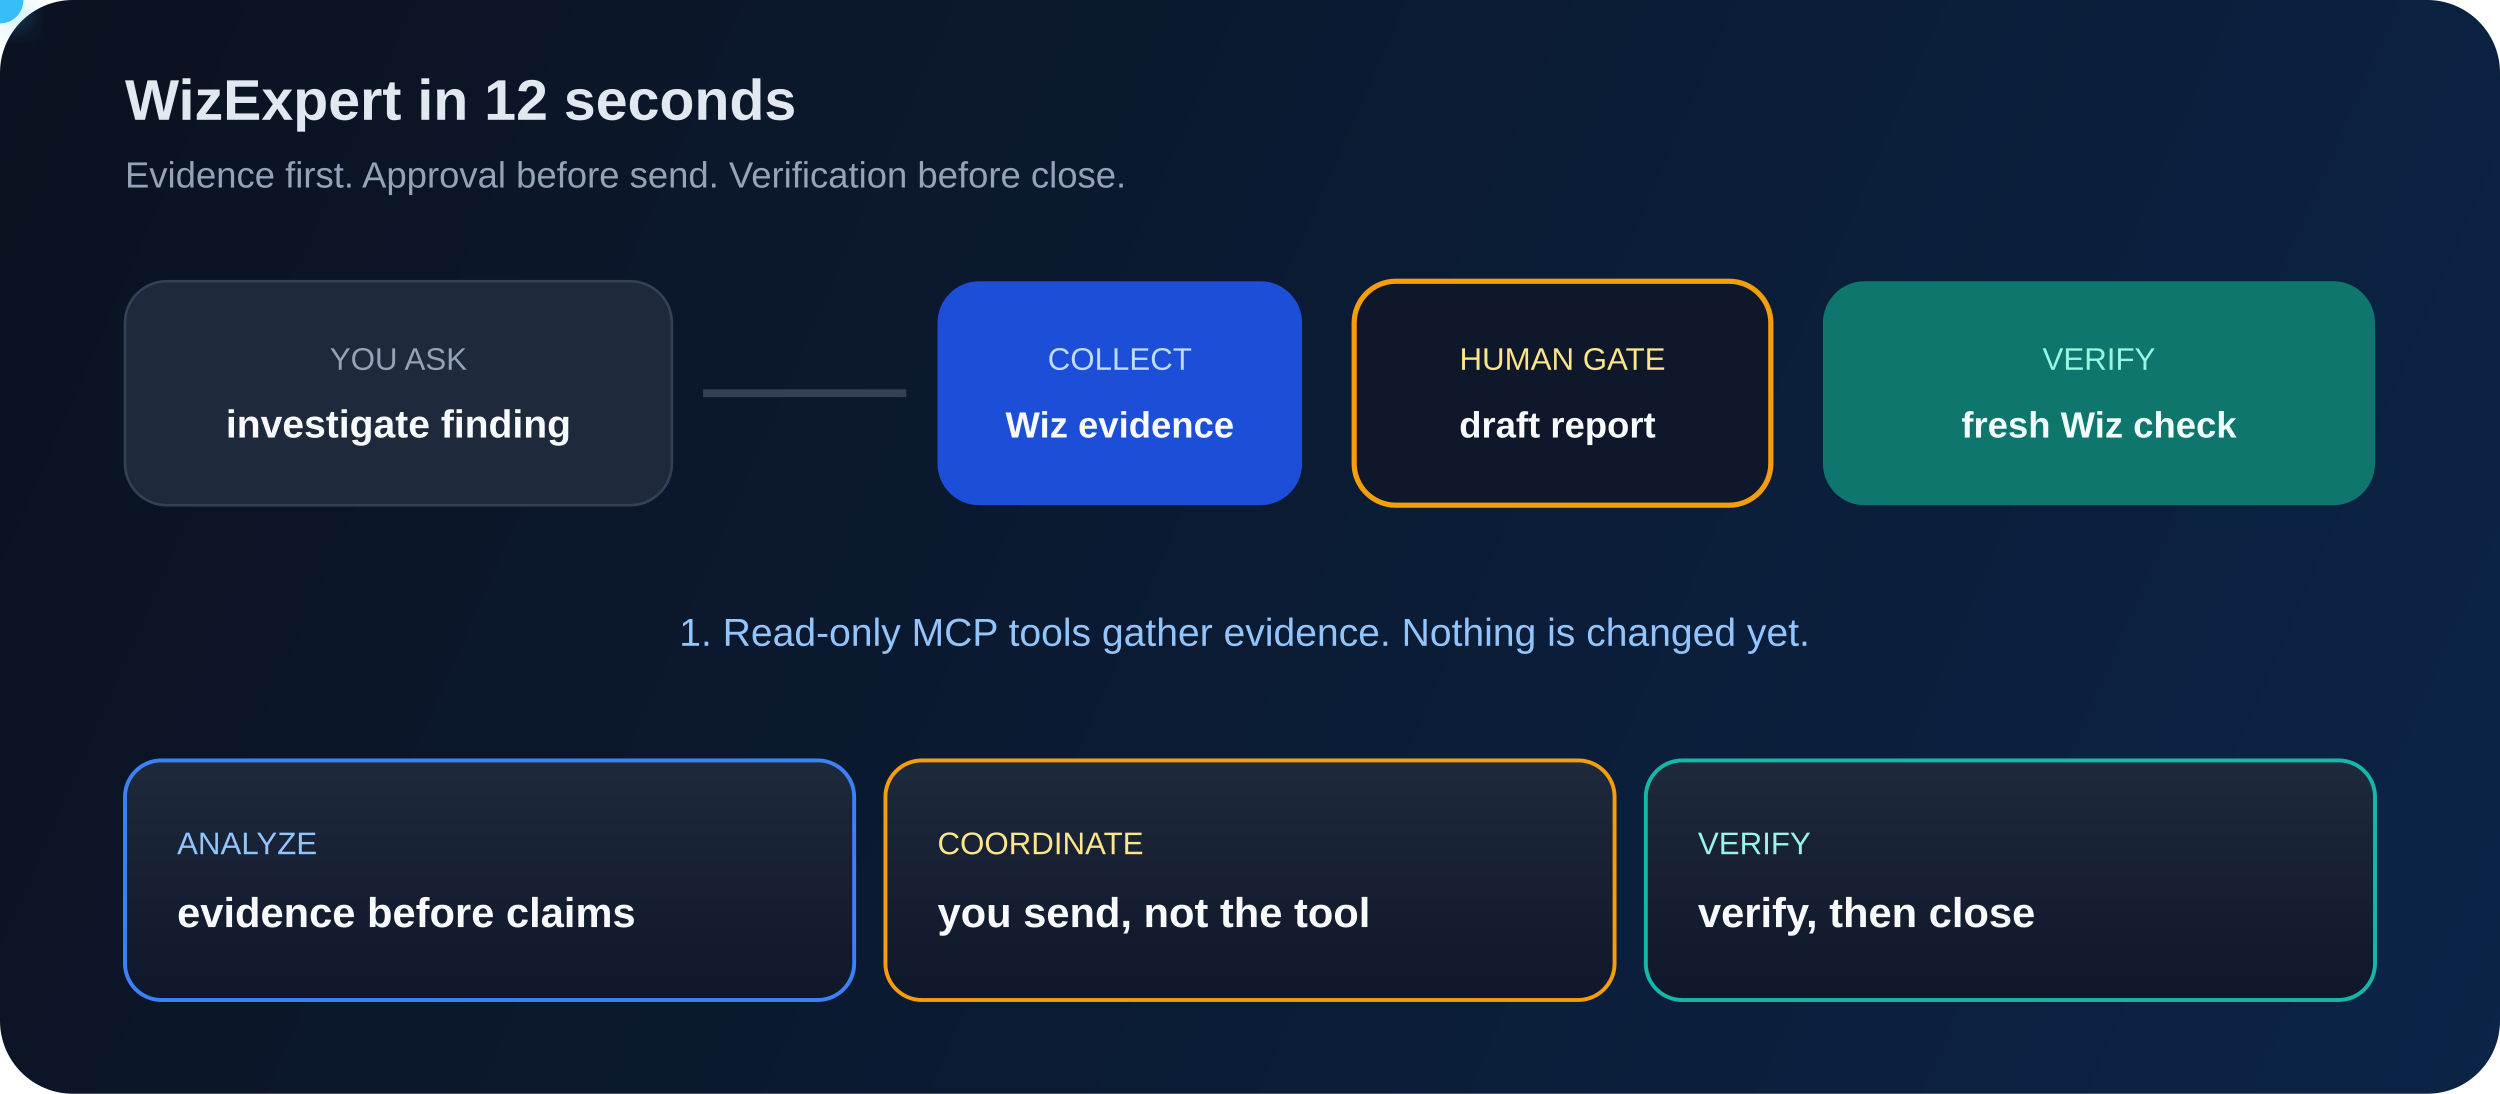
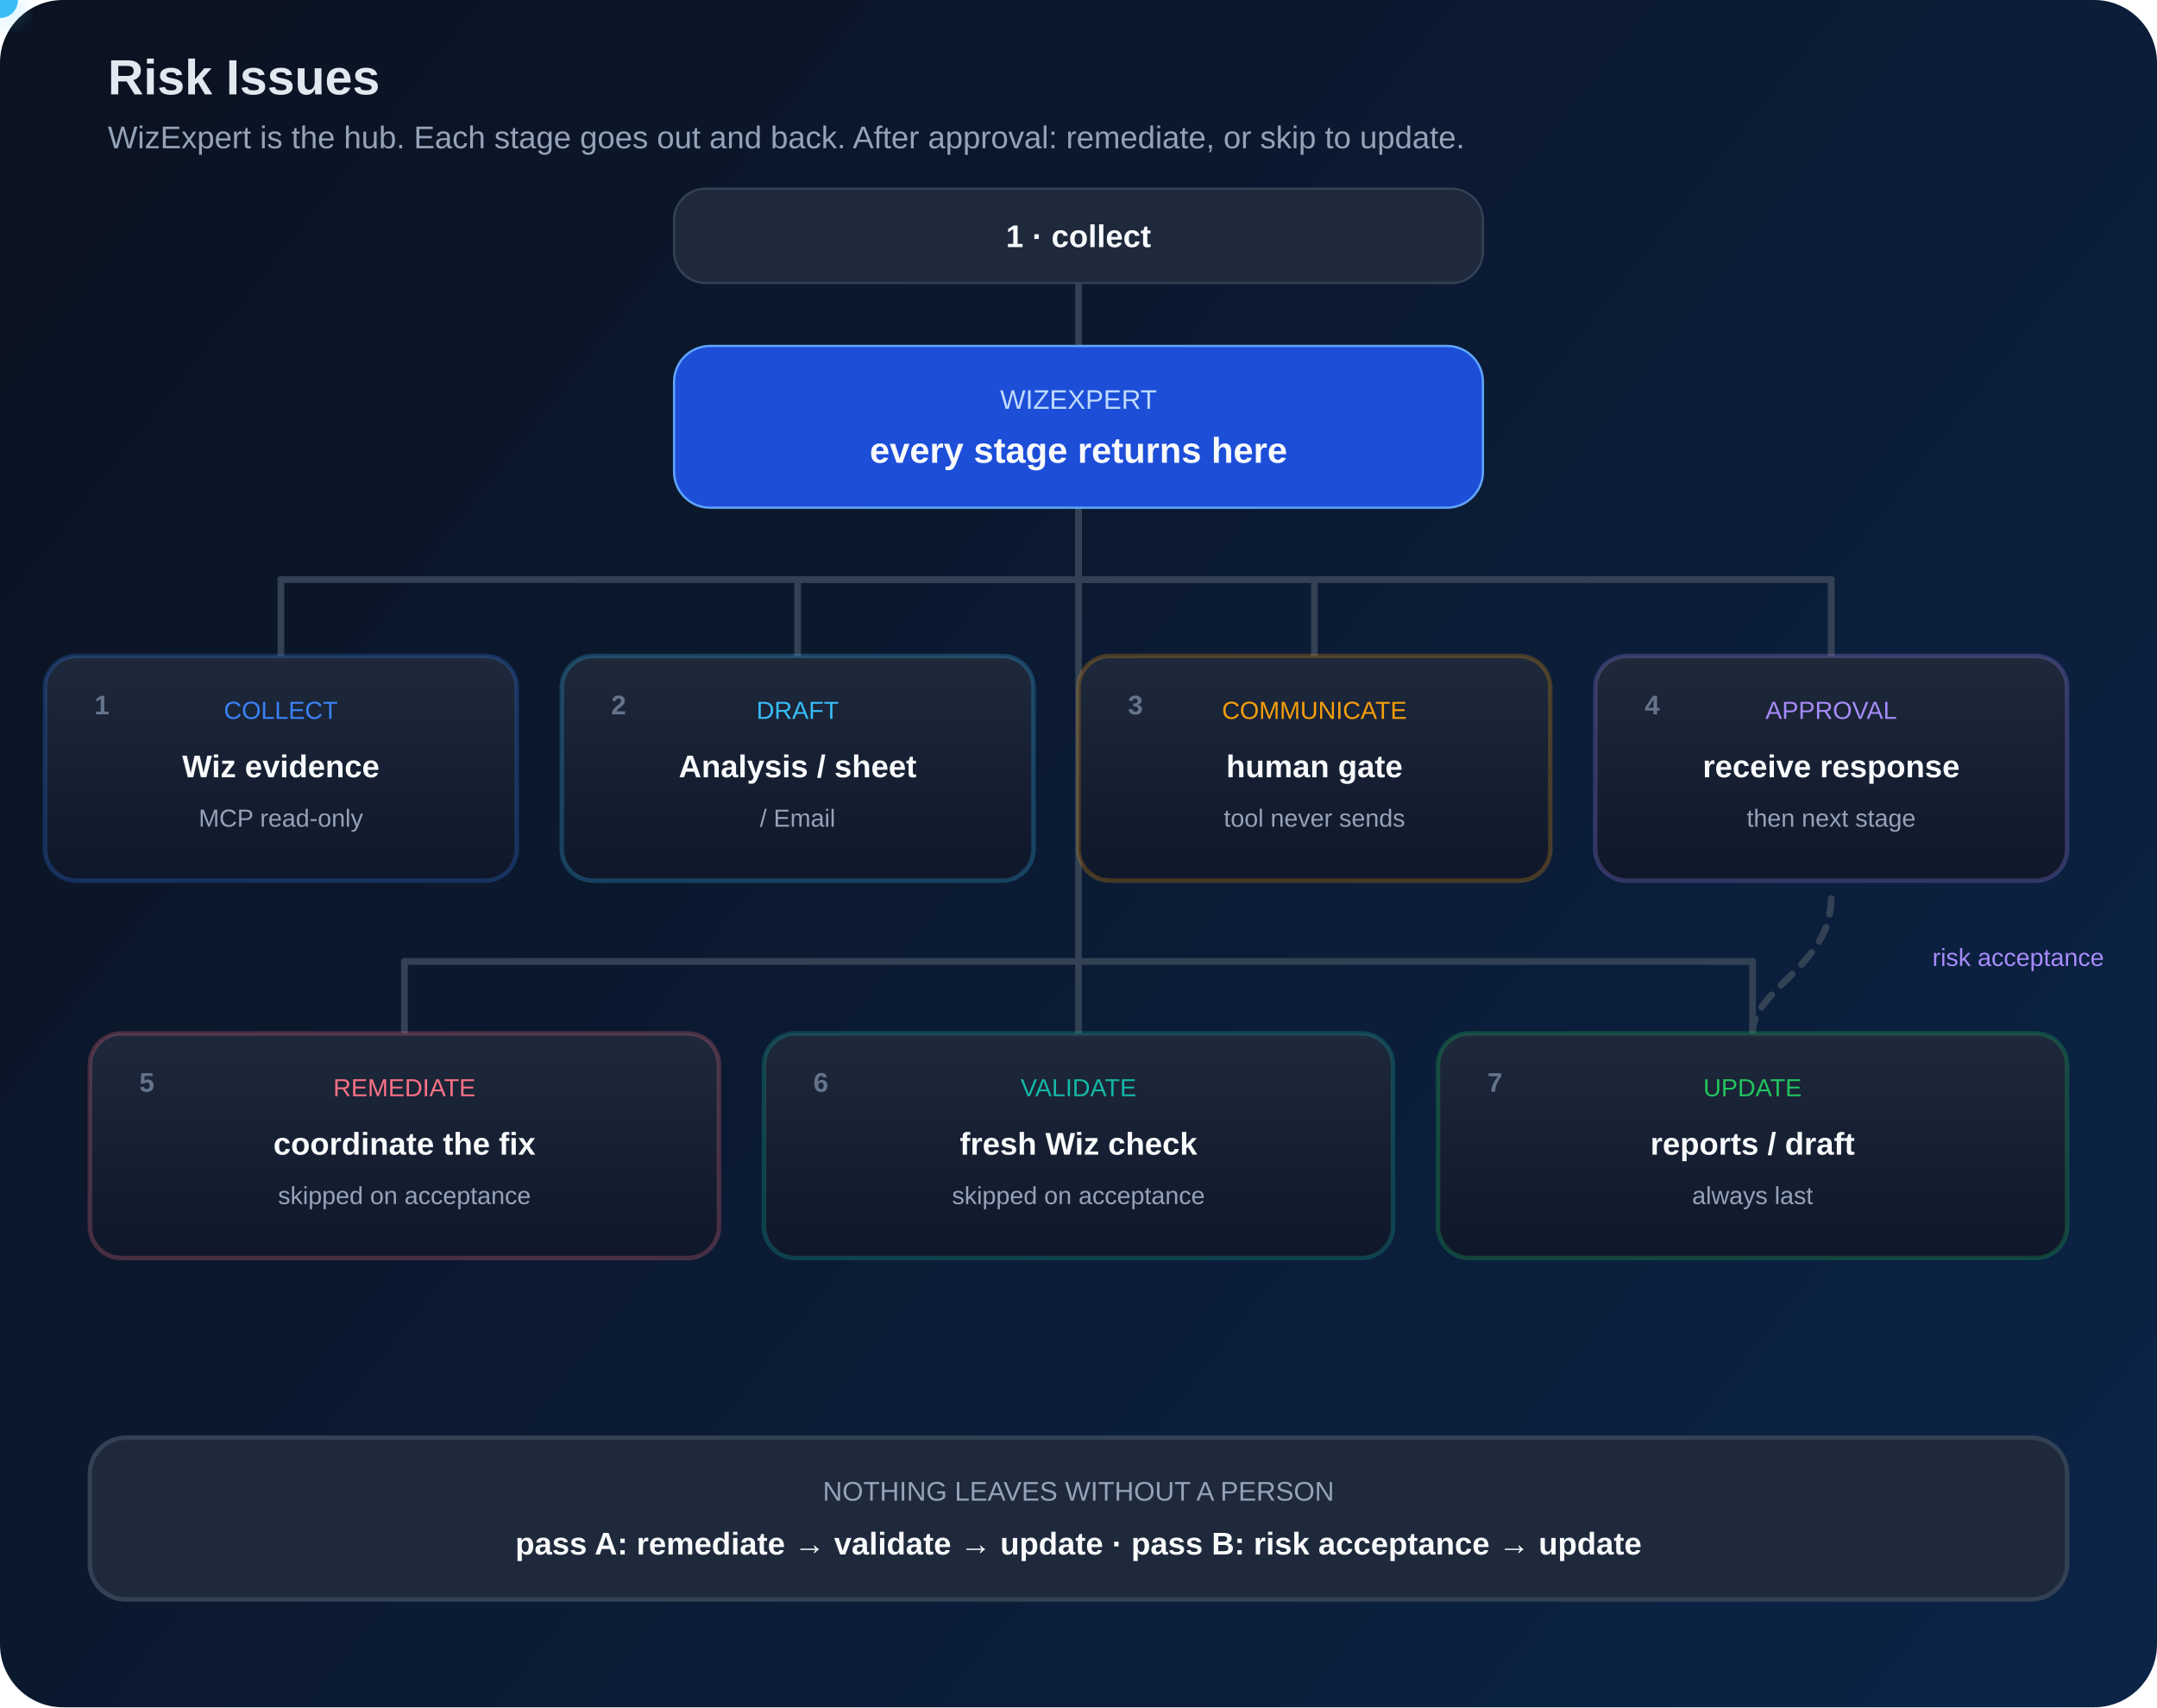
- <svg xmlns="http://www.w3.org/2000/svg" viewBox="0 0 960 420" role="img" aria-labelledby="title desc">
+ <svg xmlns="http://www.w3.org/2000/svg" viewBox="0 0 960 760" role="img" aria-labelledby="title desc">
  <defs>
-     <linearGradient id="bg" x1="0" y1="0" x2="960" y2="420" gradientUnits="userSpaceOnUse">
+     <linearGradient id="bg" x1="0" y1="0" x2="960" y2="760" gradientUnits="userSpaceOnUse">
      <stop stop-color="#0B1220" />
      <stop offset="1" stop-color="#0B2447" />
    </linearGradient>
    <linearGradient id="card" x1="0" y1="0" x2="0" y2="1">
      <stop stop-color="#1E293B" />
      <stop offset="1" stop-color="#0F172A" />
    </linearGradient>
    <filter id="glow" x="-40%" y="-40%" width="180%" height="180%">
      <feGaussianBlur stdDeviation="6" result="b" />
      <feMerge>
        <feMergeNode in="b" />
        <feMergeNode in="SourceGraphic" />
      </feMerge>
    </filter>
  </defs>
-   <rect width="960" height="420" rx="28" fill="url(#bg)" />
-   <text x="48" y="46" fill="#E2E8F0" font-family="Segoe UI, Arial, sans-serif" font-size="22" font-weight="700">WizExpert in 12 seconds</text>
-   <text x="48" y="72" fill="#94A3B8" font-family="Segoe UI, Arial, sans-serif" font-size="14">Evidence first. Approval before send. Verification before close.</text>
-   <g>
-     <rect x="48" y="108" width="210" height="86" rx="16" fill="#1E293B" stroke="#334155" />
-     <text x="153" y="142" text-anchor="middle" fill="#94A3B8" font-family="Segoe UI, Arial, sans-serif" font-size="12">YOU ASK</text>
-     <text x="153" y="168" text-anchor="middle" fill="#F8FAFC" font-family="Segoe UI, Arial, sans-serif" font-size="15" font-weight="700">investigate finding</text>
+   <rect width="960" height="760" rx="28" fill="url(#bg)" />
+   <text x="48" y="42" fill="#E2E8F0" font-family="Segoe UI, Arial, sans-serif" font-size="22" font-weight="700">Risk Issues</text>
+   <text x="48" y="66" fill="#94A3B8" font-family="Segoe UI, Arial, sans-serif" font-size="14">WizExpert is the hub. Each stage goes out and back. After approval: remediate, or skip to update.</text>
+   <g fill="none" stroke="#334155" stroke-width="3" stroke-linecap="round" stroke-linejoin="round">
+     <path d="M480 126 V154" />
+     <path d="M480 226 V258 H125" />
+     <path d="M480 258 H355" />
+     <path d="M480 258 H585" />
+     <path d="M480 258 H815" />
+     <path d="M125 258 V292" />
+     <path d="M355 258 V292" />
+     <path d="M585 258 V292" />
+     <path d="M815 258 V292" />
+     <path d="M480 226 V428 H180" />
+     <path d="M480 428 H780" />
+     <path d="M180 428 V460" />
+     <path d="M480 428 V460" />
+     <path d="M780 428 V460" />
+     <path d="M815 400 C815 430, 780 440, 780 460" stroke-dasharray="7 6" />
  </g>
-   <path d="M270 151 H348" stroke="#334155" stroke-width="3" fill="none" />
-   <circle r="9" fill="#38BDF8" filter="url(#glow)">
-     <animate attributeName="cx" values="270;410;640;800;270" keyTimes="0;0.22;0.48;0.78;1" dur="12s" repeatCount="indefinite" />
-     <animate attributeName="cy" values="151;151;151;151;151" dur="12s" repeatCount="indefinite" />
-   </circle>
-   <g transform="translate(360,108)">
-     <rect width="140" height="86" rx="16" fill="#1D4ED8" />
-     <text x="70" y="34" text-anchor="middle" fill="#BFDBFE" font-family="Segoe UI, Arial, sans-serif" font-size="12">COLLECT</text>
-     <text x="70" y="60" text-anchor="middle" fill="#F8FAFC" font-family="Segoe UI, Arial, sans-serif" font-size="14" font-weight="700">Wiz evidence</text>
-   </g>
-   <g transform="translate(520,108)">
-     <rect width="160" height="86" rx="16" fill="#0F172A" stroke="#F59E0B" stroke-width="2" />
-     <text x="80" y="34" text-anchor="middle" fill="#FDE68A" font-family="Segoe UI, Arial, sans-serif" font-size="12">HUMAN GATE</text>
-     <text x="80" y="60" text-anchor="middle" fill="#F8FAFC" font-family="Segoe UI, Arial, sans-serif" font-size="14" font-weight="700" opacity="1">draft report
-       <animate attributeName="opacity" values="1;1;0;0;0;0;1" keyTimes="0;0.28;0.33;0.62;0.67;0.95;1" dur="12s" repeatCount="indefinite" />
+   <text x="860" y="430" fill="#A78BFA" font-family="Segoe UI, Arial, sans-serif" font-size="11">risk acceptance</text>
+   <g font-family="Segoe UI, Arial, sans-serif">
+     <rect x="300" y="84" width="360" height="42" rx="14" fill="#1E293B" stroke="#334155" />
+     <text x="480" y="110" text-anchor="middle" fill="#F8FAFC" font-size="14" font-weight="700" opacity="1">1 · collect<animate attributeName="opacity" values="0;0;1;1;0;0" keyTimes="0;0.03;0.04;0.1;0.11;1" dur="32s" repeatCount="indefinite" />
    </text>
-     <text x="80" y="60" text-anchor="middle" fill="#FBBF24" font-family="Segoe UI, Arial, sans-serif" font-size="14" font-weight="700" opacity="0">you send email
-       <animate attributeName="opacity" values="0;0;1;1;0;0;0" keyTimes="0;0.28;0.33;0.62;0.67;0.95;1" dur="12s" repeatCount="indefinite" />
+     <text x="480" y="110" text-anchor="middle" fill="#F8FAFC" font-size="14" font-weight="700" opacity="0">2 · draft<animate attributeName="opacity" values="0;0;1;1;0;0" keyTimes="0;0.1;0.11;0.17;0.18;1" dur="32s" repeatCount="indefinite" />
    </text>
-     <text x="80" y="60" text-anchor="middle" fill="#86EFAC" font-family="Segoe UI, Arial, sans-serif" font-size="14" font-weight="700" opacity="0">change authorised
-       <animate attributeName="opacity" values="0;0;0;0;1;1;0" keyTimes="0;0.28;0.33;0.62;0.67;0.95;1" dur="12s" repeatCount="indefinite" />
+     <text x="480" y="110" text-anchor="middle" fill="#F8FAFC" font-size="14" font-weight="700" opacity="0">3 · communicate<animate attributeName="opacity" values="0;0;1;1;0;0" keyTimes="0;0.17;0.18;0.24;0.25;1" dur="32s" repeatCount="indefinite" />
+     </text>
+     <text x="480" y="110" text-anchor="middle" fill="#F8FAFC" font-size="14" font-weight="700" opacity="0">4 · approval<animate attributeName="opacity" values="0;0;1;1;0;0" keyTimes="0;0.24;0.25;0.31;0.32;1" dur="32s" repeatCount="indefinite" />
+     </text>
+     <text x="480" y="110" text-anchor="middle" fill="#F8FAFC" font-size="14" font-weight="700" opacity="0">5 · remediate<animate attributeName="opacity" values="0;0;1;1;0;0" keyTimes="0;0.31;0.32;0.38;0.39;1" dur="32s" repeatCount="indefinite" />
+     </text>
+     <text x="480" y="110" text-anchor="middle" fill="#F8FAFC" font-size="14" font-weight="700" opacity="0">6 · validate<animate attributeName="opacity" values="0;0;1;1;0;0" keyTimes="0;0.38;0.39;0.45;0.46;1" dur="32s" repeatCount="indefinite" />
+     </text>
+     <text x="480" y="110" text-anchor="middle" fill="#F8FAFC" font-size="14" font-weight="700" opacity="0">7 · update reports<animate attributeName="opacity" values="0;0;1;1;0;0" keyTimes="0;0.45;0.46;0.52;0.53;1" dur="32s" repeatCount="indefinite" />
+     </text>
+     <text x="480" y="110" text-anchor="middle" fill="#F8FAFC" font-size="14" font-weight="700" opacity="0">1 · collect<animate attributeName="opacity" values="0;0;1;1;0;0" keyTimes="0;0.54;0.55;0.61;0.62;1" dur="32s" repeatCount="indefinite" />
+     </text>
+     <text x="480" y="110" text-anchor="middle" fill="#F8FAFC" font-size="14" font-weight="700" opacity="0">2 · draft<animate attributeName="opacity" values="0;0;1;1;0;0" keyTimes="0;0.61;0.62;0.68;0.69;1" dur="32s" repeatCount="indefinite" />
+     </text>
+     <text x="480" y="110" text-anchor="middle" fill="#F8FAFC" font-size="14" font-weight="700" opacity="0">3 · communicate<animate attributeName="opacity" values="0;0;1;1;0;0" keyTimes="0;0.68;0.69;0.75;0.76;1" dur="32s" repeatCount="indefinite" />
+     </text>
+     <text x="480" y="110" text-anchor="middle" fill="#F8FAFC" font-size="14" font-weight="700" opacity="0">4 · approval<animate attributeName="opacity" values="0;0;1;1;0;0" keyTimes="0;0.75;0.76;0.82;0.83;1" dur="32s" repeatCount="indefinite" />
+     </text>
+     <text x="480" y="110" text-anchor="middle" fill="#F8FAFC" font-size="14" font-weight="700" opacity="0">risk acceptance → update<animate attributeName="opacity" values="0;0;1;1;0;0" keyTimes="0;0.82;0.83;0.9;0.91;1" dur="32s" repeatCount="indefinite" />
    </text>
  </g>
-   <g transform="translate(700,108)">
-     <rect width="212" height="86" rx="16" fill="#0F766E" />
-     <text x="106" y="34" text-anchor="middle" fill="#99F6E4" font-family="Segoe UI, Arial, sans-serif" font-size="12">VERIFY</text>
-     <text x="106" y="60" text-anchor="middle" fill="#F0FDFA" font-family="Segoe UI, Arial, sans-serif" font-size="14" font-weight="700">fresh Wiz check</text>
+   <g font-family="Segoe UI, Arial, sans-serif">
+     <rect x="300" y="154" width="360" height="72" rx="16" fill="#1D4ED8" stroke="#60A5FA" />
+     <text x="480" y="182" text-anchor="middle" fill="#BFDBFE" font-size="12">WIZEXPERT</text>
+     <text x="480" y="206" text-anchor="middle" fill="#F8FAFC" font-size="16" font-weight="700">every stage returns here</text>
  </g>
-   <text x="480" y="248" text-anchor="middle" fill="#93C5FD" font-family="Segoe UI, Arial, sans-serif" font-size="15">
-     1. Read-only MCP tools gather evidence. Nothing is changed yet.
-     <animate attributeName="opacity" values="1;1;0;0;0;0;1" keyTimes="0;0.28;0.33;0.62;0.67;0.95;1" dur="12s" repeatCount="indefinite" />
-   </text>
-   <text x="480" y="248" text-anchor="middle" fill="#FDE68A" font-family="Segoe UI, Arial, sans-serif" font-size="15" opacity="0">2. WizExpert drafts Excel and email. A person approves and sends.
-     <animate attributeName="opacity" values="0;0;1;1;0;0;0" keyTimes="0;0.28;0.33;0.62;0.67;0.95;1" dur="12s" repeatCount="indefinite" />
-   </text>
-   <text x="480" y="248" text-anchor="middle" fill="#86EFAC" font-family="Segoe UI, Arial, sans-serif" font-size="15" opacity="0">3. Verify — close only if fresh evidence matches.
-     <animate attributeName="opacity" values="0;0;0;0;1;1;0" keyTimes="0;0.28;0.33;0.62;0.67;0.95;1" dur="12s" repeatCount="indefinite" />
-   </text>
+   <circle r="8" fill="#38BDF8" filter="url(#glow)">
+     <animate attributeName="cx" dur="32s" repeatCount="indefinite" calcMode="linear" keyTimes="0;0.03;0.038;0.046;0.054;0.092;0.092;0.1;0.108;0.116;0.124;0.162;0.162;0.17;0.178;0.186;0.194;0.232;0.232;0.24;0.248;0.256;0.264;0.302;0.302;0.31;0.318;0.326;0.334;0.372;0.372;0.38;0.388;0.396;0.404;0.442;0.442;0.45;0.458;0.466;0.474;0.512;0.512;0.52;0.54;0.548;0.556;0.564;0.602;0.602;0.61;0.618;0.626;0.634;0.672;0.672;0.68;0.688;0.696;0.704;0.742;0.742;0.75;0.758;0.766;0.774;0.812;0.812;0.82;0.829;0.838;0.847;0.891;0.891;0.9;0.94;0.98;1" values="480;480;480;125;125;125;125;480;480;355;355;355;355;480;480;585;585;585;585;480;480;815;815;815;815;480;480;180;180;180;180;480;480;480;480;480;480;480;480;780;780;780;780;480;480;480;125;125;125;125;480;480;355;355;355;355;480;480;585;585;585;585;480;480;815;815;815;815;480;480;780;780;780;780;480;480;480;480" />
+     <animate attributeName="cy" dur="32s" repeatCount="indefinite" calcMode="linear" keyTimes="0;0.03;0.038;0.046;0.054;0.092;0.092;0.1;0.108;0.116;0.124;0.162;0.162;0.17;0.178;0.186;0.194;0.232;0.232;0.24;0.248;0.256;0.264;0.302;0.302;0.31;0.318;0.326;0.334;0.372;0.372;0.38;0.388;0.396;0.404;0.442;0.442;0.45;0.458;0.466;0.474;0.512;0.512;0.52;0.54;0.548;0.556;0.564;0.602;0.602;0.61;0.618;0.626;0.634;0.672;0.672;0.68;0.688;0.696;0.704;0.742;0.742;0.75;0.758;0.766;0.774;0.812;0.812;0.82;0.829;0.838;0.847;0.891;0.891;0.9;0.94;0.98;1" values="105;190;258;258;346;346;258;190;258;258;346;346;258;190;258;258;346;346;258;190;258;258;346;346;258;190;428;428;514;514;428;190;428;428;514;514;428;190;428;428;514;514;428;190;190;258;258;346;346;258;190;258;258;346;346;258;190;258;258;346;346;258;190;258;258;346;346;258;190;428;428;514;514;428;190;622;622;105" />
+   </circle>
  <g font-family="Segoe UI, Arial, sans-serif">
-     <g transform="translate(48,292)">
-       <rect width="280" height="92" rx="14" fill="url(#card)" stroke="#3B82F6" stroke-width="1.5" />
-       <text x="20" y="36" fill="#93C5FD" font-size="12">ANALYZE</text>
-       <text x="20" y="64" fill="#F8FAFC" font-size="16" font-weight="700">evidence before claims</text>
+     <g transform="translate(20,292)">
+       <rect width="210" height="100" rx="14" fill="url(#card)" stroke="#3B82F6" stroke-width="2" stroke-opacity="0.25">
+         <animate attributeName="stroke-opacity" values="0.25;0.25;1;1;0.25;0.25;1;1;0.25;0.25" keyTimes="0;0.029;0.03;0.1;0.101;0.539;0.54;0.61;0.611;1" dur="32s" repeatCount="indefinite" />
+       </rect>
+       <text x="22" y="26" fill="#64748B" font-size="12" font-weight="700">1</text>
+       <text x="105" y="28" text-anchor="middle" fill="#3B82F6" font-size="11">COLLECT</text>
+       <text x="105" y="54" text-anchor="middle" fill="#F8FAFC" font-size="14" font-weight="700">Wiz evidence</text>
+       <text x="105" y="76" text-anchor="middle" fill="#94A3B8" font-size="11">MCP read-only</text>
    </g>
-     <g transform="translate(340,292)">
-       <rect width="280" height="92" rx="14" fill="url(#card)" stroke="#F59E0B" stroke-width="1.5" />
-       <text x="20" y="36" fill="#FDE68A" font-size="12">COORDINATE</text>
-       <text x="20" y="64" fill="#F8FAFC" font-size="16" font-weight="700">you send, not the tool</text>
+     <g transform="translate(250,292)">
+       <rect width="210" height="100" rx="14" fill="url(#card)" stroke="#38BDF8" stroke-width="2" stroke-opacity="0.25">
+         <animate attributeName="stroke-opacity" values="0.25;0.25;1;1;0.25;0.25;1;1;0.25;0.25" keyTimes="0;0.099;0.1;0.17;0.171;0.609;0.61;0.68;0.681;1" dur="32s" repeatCount="indefinite" />
+       </rect>
+       <text x="22" y="26" fill="#64748B" font-size="12" font-weight="700">2</text>
+       <text x="105" y="28" text-anchor="middle" fill="#38BDF8" font-size="11">DRAFT</text>
+       <text x="105" y="54" text-anchor="middle" fill="#F8FAFC" font-size="14" font-weight="700">Analysis / sheet</text>
+       <text x="105" y="76" text-anchor="middle" fill="#94A3B8" font-size="11">/ Email</text>
    </g>
-     <g transform="translate(632,292)">
-       <rect width="280" height="92" rx="14" fill="url(#card)" stroke="#14B8A6" stroke-width="1.5" />
-       <text x="20" y="36" fill="#99F6E4" font-size="12">VERIFY</text>
-       <text x="20" y="64" fill="#F8FAFC" font-size="16" font-weight="700">verify, then close</text>
+     <g transform="translate(480,292)">
+       <rect width="210" height="100" rx="14" fill="url(#card)" stroke="#F59E0B" stroke-width="2" stroke-opacity="0.25">
+         <animate attributeName="stroke-opacity" values="0.25;0.25;1;1;0.25;0.25;1;1;0.25;0.25" keyTimes="0;0.169;0.17;0.24;0.241;0.679;0.68;0.75;0.751;1" dur="32s" repeatCount="indefinite" />
+       </rect>
+       <text x="22" y="26" fill="#64748B" font-size="12" font-weight="700">3</text>
+       <text x="105" y="28" text-anchor="middle" fill="#F59E0B" font-size="11">COMMUNICATE</text>
+       <text x="105" y="54" text-anchor="middle" fill="#F8FAFC" font-size="14" font-weight="700">human gate</text>
+       <text x="105" y="76" text-anchor="middle" fill="#94A3B8" font-size="11">tool never sends</text>
+     </g>
+     <g transform="translate(710,292)">
+       <rect width="210" height="100" rx="14" fill="url(#card)" stroke="#A78BFA" stroke-width="2" stroke-opacity="0.25">
+         <animate attributeName="stroke-opacity" values="0.25;0.25;1;1;0.25;0.25;1;1;0.25;0.25" keyTimes="0;0.239;0.24;0.31;0.311;0.749;0.75;0.82;0.821;1" dur="32s" repeatCount="indefinite" />
+       </rect>
+       <text x="22" y="26" fill="#64748B" font-size="12" font-weight="700">4</text>
+       <text x="105" y="28" text-anchor="middle" fill="#A78BFA" font-size="11">APPROVAL</text>
+       <text x="105" y="54" text-anchor="middle" fill="#F8FAFC" font-size="14" font-weight="700">receive response</text>
+       <text x="105" y="76" text-anchor="middle" fill="#94A3B8" font-size="11">then next stage</text>
+     </g>
+     <g transform="translate(40,460)">
+       <rect width="280" height="100" rx="14" fill="url(#card)" stroke="#FB7185" stroke-width="2" stroke-opacity="0.25">
+         <animate attributeName="stroke-opacity" values="0.25;0.25;1;1;0.25;0.25" keyTimes="0;0.309;0.31;0.38;0.381;1" dur="32s" repeatCount="indefinite" />
+       </rect>
+       <text x="22" y="26" fill="#64748B" font-size="12" font-weight="700">5</text>
+       <text x="140" y="28" text-anchor="middle" fill="#FB7185" font-size="11">REMEDIATE</text>
+       <text x="140" y="54" text-anchor="middle" fill="#F8FAFC" font-size="14" font-weight="700">coordinate the fix</text>
+       <text x="140" y="76" text-anchor="middle" fill="#94A3B8" font-size="11">skipped on acceptance</text>
+     </g>
+     <g transform="translate(340,460)">
+       <rect width="280" height="100" rx="14" fill="url(#card)" stroke="#14B8A6" stroke-width="2" stroke-opacity="0.25">
+         <animate attributeName="stroke-opacity" values="0.25;0.25;1;1;0.25;0.25" keyTimes="0;0.379;0.38;0.45;0.451;1" dur="32s" repeatCount="indefinite" />
+       </rect>
+       <text x="22" y="26" fill="#64748B" font-size="12" font-weight="700">6</text>
+       <text x="140" y="28" text-anchor="middle" fill="#14B8A6" font-size="11">VALIDATE</text>
+       <text x="140" y="54" text-anchor="middle" fill="#F8FAFC" font-size="14" font-weight="700">fresh Wiz check</text>
+       <text x="140" y="76" text-anchor="middle" fill="#94A3B8" font-size="11">skipped on acceptance</text>
+     </g>
+     <g transform="translate(640,460)">
+       <rect width="280" height="100" rx="14" fill="url(#card)" stroke="#22C55E" stroke-width="2" stroke-opacity="0.25">
+         <animate attributeName="stroke-opacity" values="0.25;0.25;1;1;0.25;0.25;1;1;0.25;0.25" keyTimes="0;0.449;0.45;0.52;0.521;0.819;0.82;0.9;0.901;1" dur="32s" repeatCount="indefinite" />
+       </rect>
+       <text x="22" y="26" fill="#64748B" font-size="12" font-weight="700">7</text>
+       <text x="140" y="28" text-anchor="middle" fill="#22C55E" font-size="11">UPDATE</text>
+       <text x="140" y="54" text-anchor="middle" fill="#F8FAFC" font-size="14" font-weight="700">reports / draft</text>
+       <text x="140" y="76" text-anchor="middle" fill="#94A3B8" font-size="11">always last</text>
    </g>
  </g>
+   <g font-family="Segoe UI, Arial, sans-serif">
+     <rect x="40" y="640" width="880" height="72" rx="16" fill="#1E293B" stroke="#334155" stroke-width="2">
+       <animate attributeName="fill" values="#1E293B;#1E293B;#14532D;#14532D;#1E293B" keyTimes="0;0.9;0.92;0.98;1" dur="32s" repeatCount="indefinite" />
+       <animate attributeName="stroke" values="#334155;#334155;#22C55E;#22C55E;#334155" keyTimes="0;0.9;0.92;0.98;1" dur="32s" repeatCount="indefinite" />
+     </rect>
+     <text x="480" y="668" text-anchor="middle" fill="#94A3B8" font-size="12">NOTHING LEAVES WITHOUT A PERSON</text>
+     <text x="480" y="692" text-anchor="middle" fill="#F8FAFC" font-size="14" font-weight="700">pass A: remediate → validate → update   ·   pass B: risk acceptance → update</text>
+   </g>
</svg>
